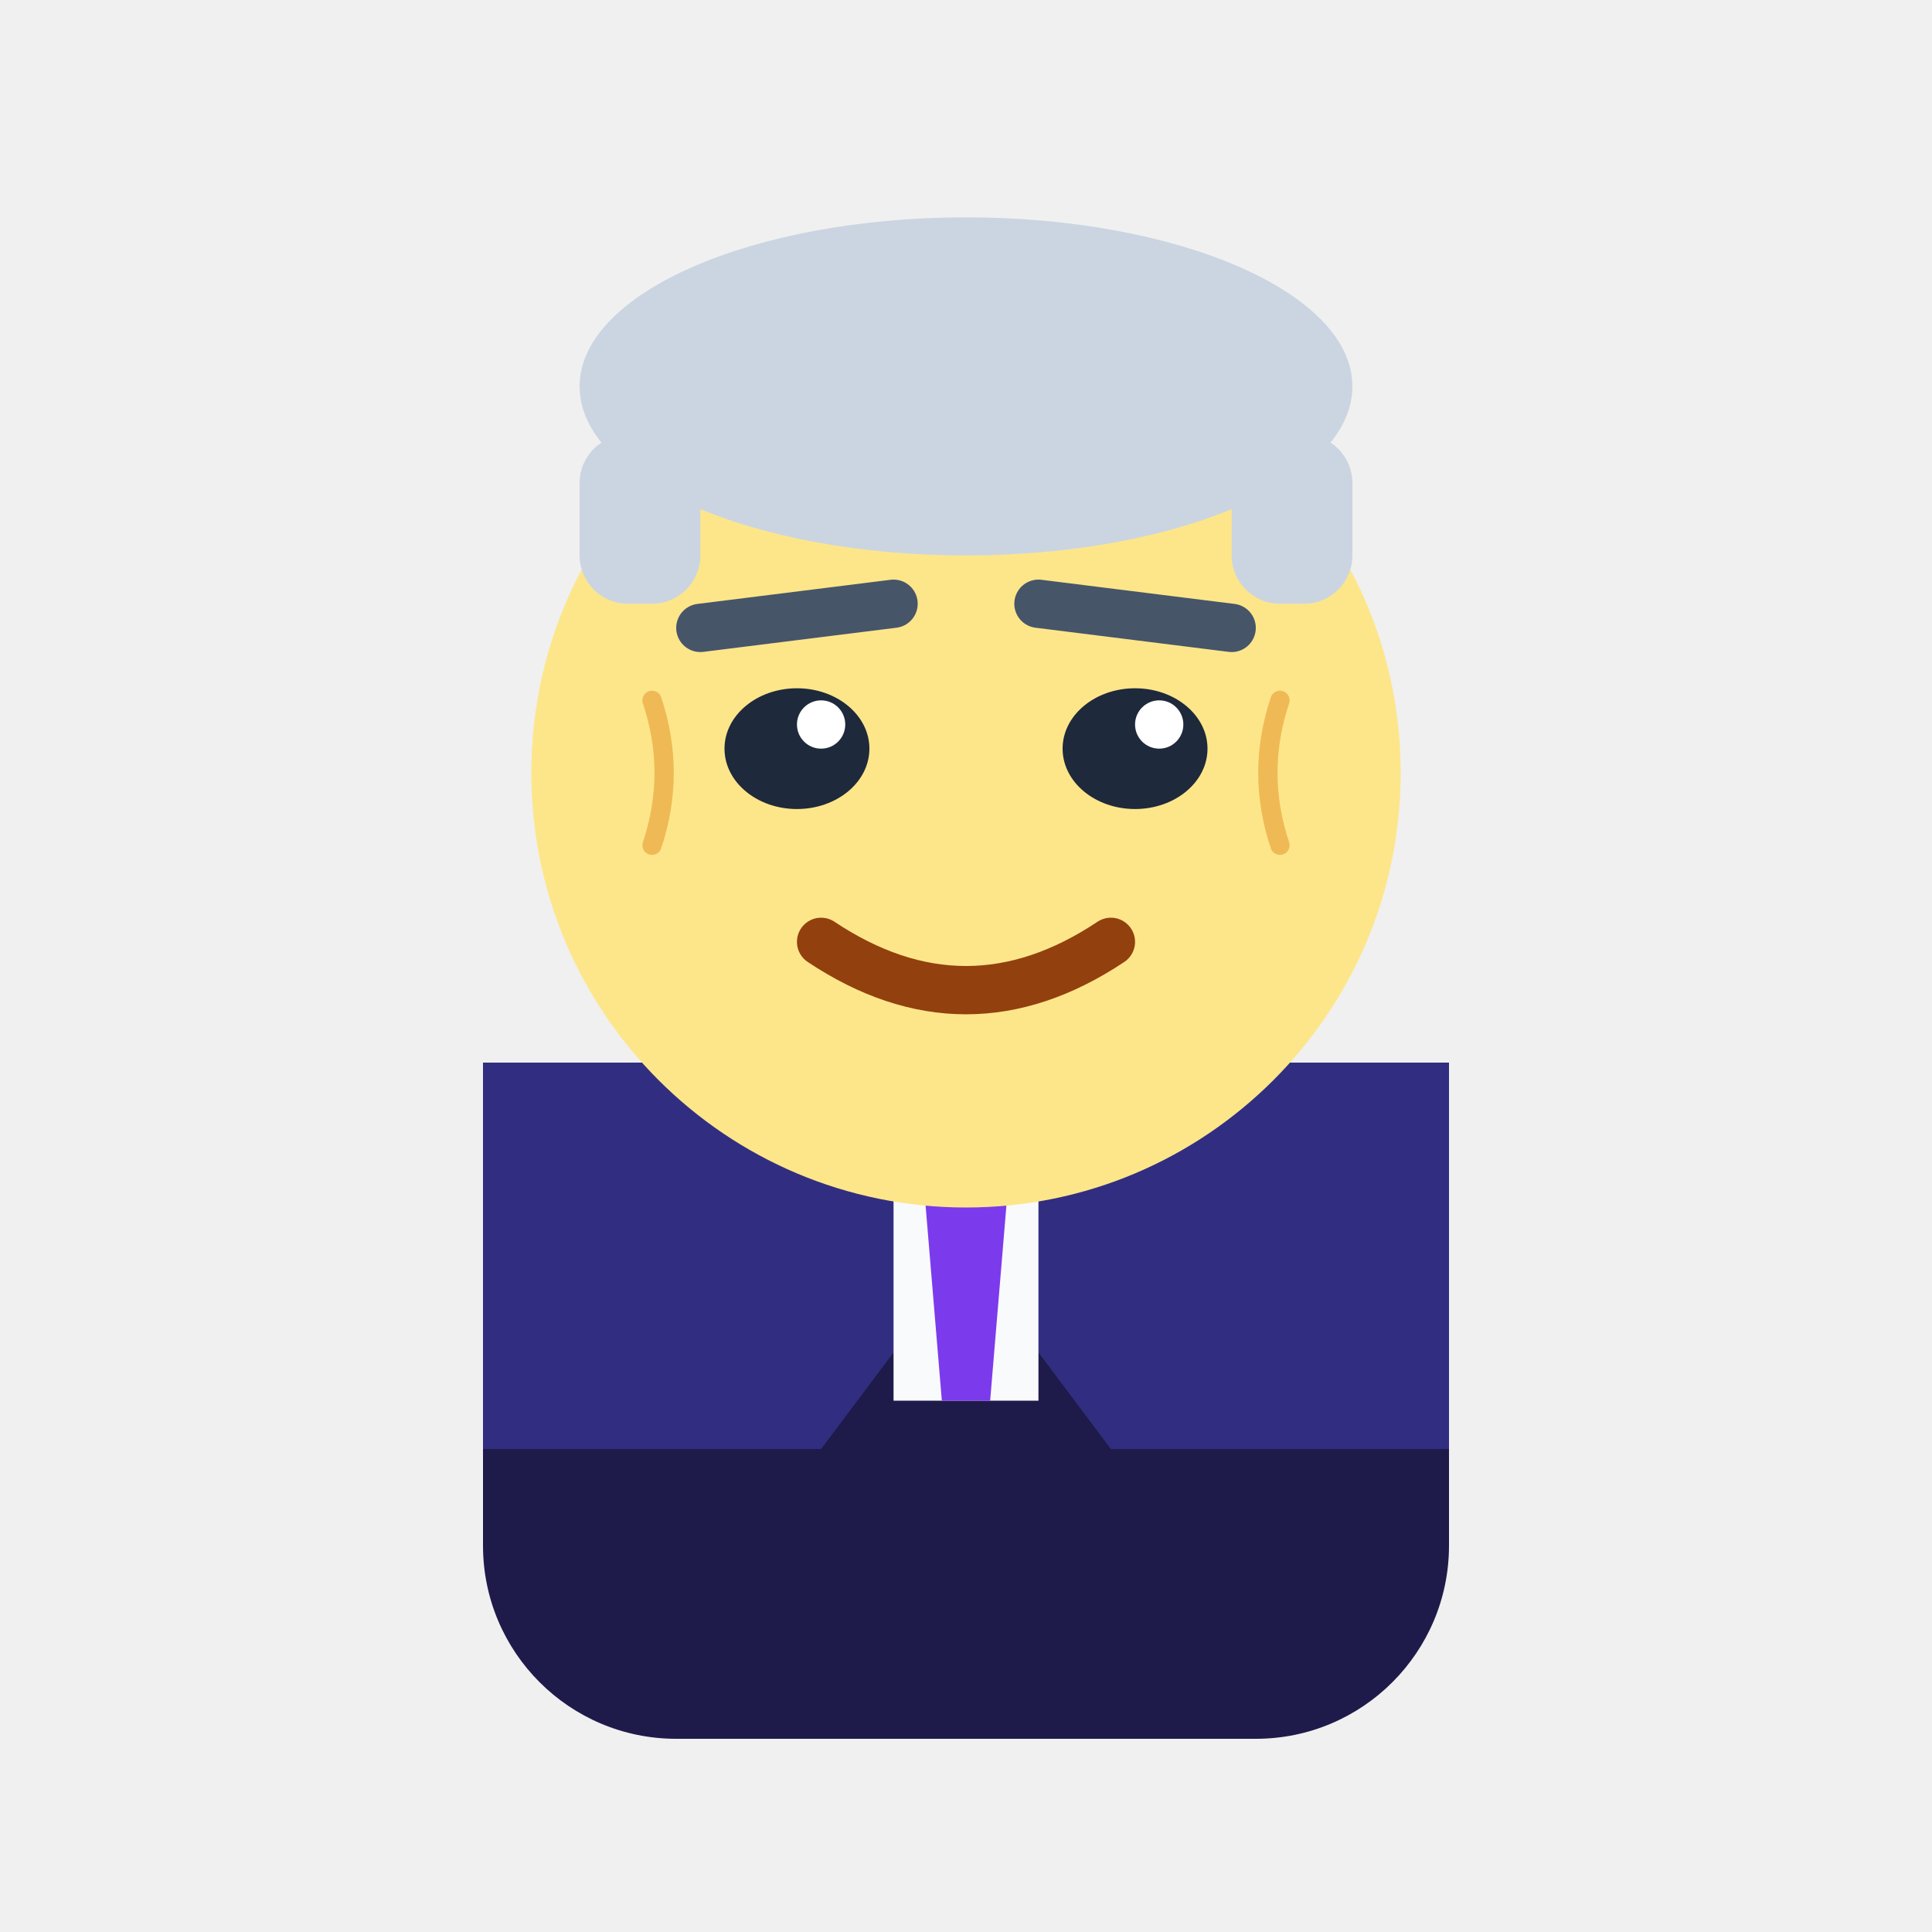
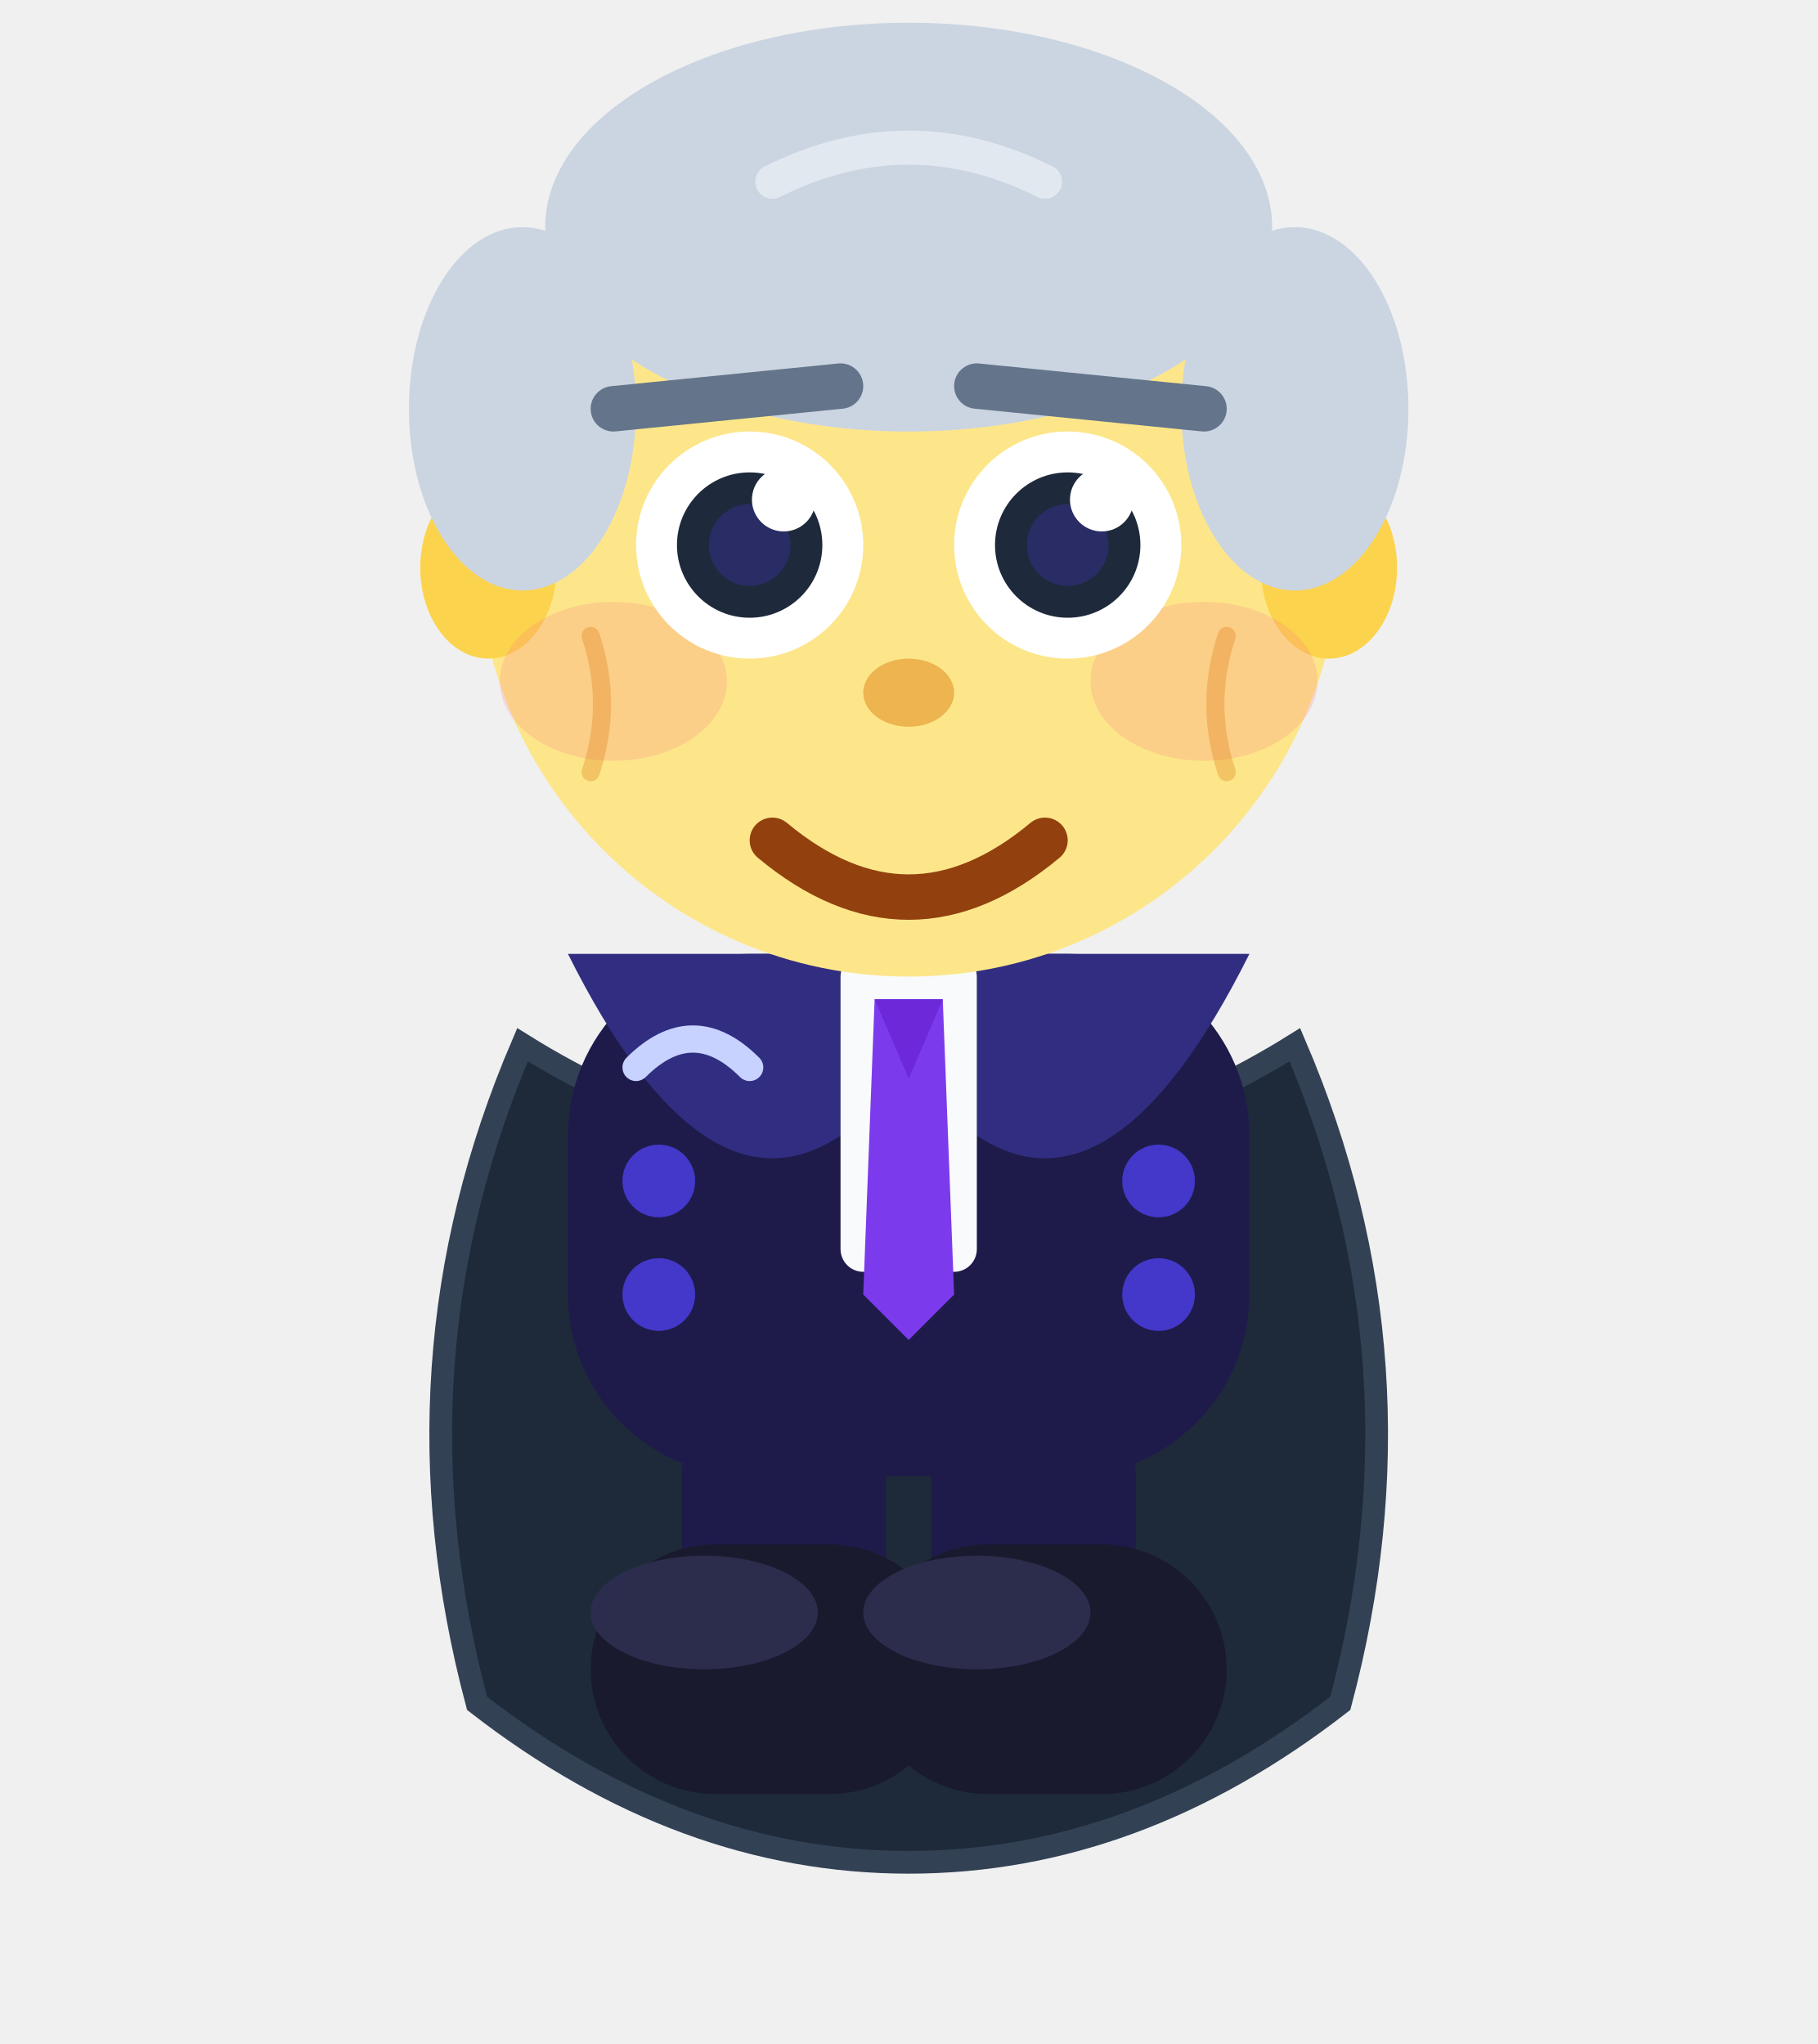
- <svg xmlns="http://www.w3.org/2000/svg" viewBox="0 0 80 80" fill="none">
-   <rect x="20" y="44" width="40" height="28" rx="8" fill="#1e1b4b" />
-   <polygon points="36,44 40,52 34,60 20,60 20,44" fill="#312e81" />
-   <polygon points="44,44 40,52 46,60 60,60 60,44" fill="#312e81" />
-   <rect x="37" y="44" width="6" height="14" fill="#f8fafc" />
-   <polygon points="38,46 42,46 41,58 39,58" fill="#7c3aed" />
-   <circle cx="40" cy="32" r="18" fill="#fde68a" />
-   <ellipse cx="40" cy="16" rx="16" ry="7" fill="#cbd5e1" />
-   <rect x="24" y="18" width="5" height="7" rx="2" fill="#cbd5e1" />
-   <rect x="51" y="18" width="5" height="7" rx="2" fill="#cbd5e1" />
-   <ellipse cx="33" cy="31" rx="3" ry="2.5" fill="#1e293b" />
-   <ellipse cx="47" cy="31" rx="3" ry="2.5" fill="#1e293b" />
-   <circle cx="34" cy="30" r="1" fill="white" />
-   <circle cx="48" cy="30" r="1" fill="white" />
-   <path d="M29 26 L37 25" stroke="#475569" stroke-width="2" stroke-linecap="round" />
-   <path d="M43 25 L51 26" stroke="#475569" stroke-width="2" stroke-linecap="round" />
-   <path d="M34 39 Q40 43 46 39" stroke="#92400e" stroke-width="2" stroke-linecap="round" fill="none" />
-   <path d="M27 29 Q28 32 27 35" stroke="#d97706" stroke-width="0.8" stroke-linecap="round" fill="none" opacity="0.4" />
-   <path d="M53 29 Q52 32 53 35" stroke="#d97706" stroke-width="0.8" stroke-linecap="round" fill="none" opacity="0.4" />
+ <svg xmlns="http://www.w3.org/2000/svg" viewBox="0 0 80 90" fill="none">
+   <path d="M23 46 Q17 60 21 75 Q30 82 40 82 Q50 82 59 75 Q63 60 57 46 Q49 51 40 51 Q31 51 23 46Z" fill="#1e2a3a" stroke="#334155" stroke-width="1" />
+   <path d="M26 52 Q40 57 54 52" stroke="#475569" stroke-width="0.8" fill="none" />
+   <circle cx="40" cy="47" r="2.5" fill="#d97706" stroke="#92400e" stroke-width="0.8" />
+   <rect x="30" y="62" width="9" height="10" rx="3" fill="#1e1b4b" />
+   <rect x="41" y="62" width="9" height="10" rx="3" fill="#1e1b4b" />
+   <rect x="26" y="68" width="16" height="11" rx="5.5" fill="#1a1a2e" />
+   <rect x="38" y="68" width="16" height="11" rx="5.5" fill="#1a1a2e" />
+   <ellipse cx="31" cy="71" rx="5" ry="2.5" fill="#2e2e50" opacity="0.9" />
+   <ellipse cx="43" cy="71" rx="5" ry="2.5" fill="#2e2e50" opacity="0.9" />
+   <rect x="25" y="42" width="30" height="23" rx="8" fill="#1e1b4b" />
+   <path d="M25 42 Q31 54 37 50 L37 42Z" fill="#312e81" />
+   <path d="M55 42 Q49 54 43 50 L43 42Z" fill="#312e81" />
+   <rect x="37" y="42" width="6" height="14" rx="1" fill="#f8fafc" />
+   <polygon points="38.5,44 41.5,44 42,57 40,59 38,57" fill="#7c3aed" />
+   <polygon points="38.5,44 41.5,44 40,47.5" fill="#6d28d9" />
+   <circle cx="29" cy="52" r="1.6" fill="#4338ca" />
+   <circle cx="29" cy="57" r="1.6" fill="#4338ca" />
+   <circle cx="51" cy="52" r="1.6" fill="#4338ca" />
+   <circle cx="51" cy="57" r="1.6" fill="#4338ca" />
+   <path d="M28 47 Q30.5 44.5 33 47" fill="none" stroke="#c7d2fe" stroke-width="1.2" stroke-linecap="round" />
+   <circle cx="40" cy="24" r="19" fill="#fde68a" />
+   <ellipse cx="21.5" cy="25" rx="3" ry="4" fill="#fcd34d" />
+   <ellipse cx="58.5" cy="25" rx="3" ry="4" fill="#fcd34d" />
+   <ellipse cx="40" cy="10" rx="16" ry="9" fill="#cbd5e1" />
+   <ellipse cx="23" cy="18" rx="5" ry="8" fill="#cbd5e1" />
+   <ellipse cx="57" cy="18" rx="5" ry="8" fill="#cbd5e1" />
+   <path d="M34 8 Q40 5 46 8" stroke="#e2e8f0" stroke-width="1.5" stroke-linecap="round" fill="none" />
+   <ellipse cx="27" cy="30" rx="5" ry="3.5" fill="#fb7185" opacity="0.2" />
+   <ellipse cx="53" cy="30" rx="5" ry="3.5" fill="#fb7185" opacity="0.2" />
+   <circle cx="33" cy="24" r="5" fill="white" />
+   <circle cx="47" cy="24" r="5" fill="white" />
+   <circle cx="33" cy="24" r="3.2" fill="#1e293b" />
+   <circle cx="47" cy="24" r="3.2" fill="#1e293b" />
+   <circle cx="33" cy="24" r="1.8" fill="#312e81" opacity="0.6" />
+   <circle cx="47" cy="24" r="1.8" fill="#312e81" opacity="0.6" />
+   <circle cx="34.5" cy="22" r="1.4" fill="white" />
+   <circle cx="48.5" cy="22" r="1.4" fill="white" />
+   <path d="M27 18 L37 17" stroke="#64748b" stroke-width="2" stroke-linecap="round" />
+   <path d="M43 17 L53 18" stroke="#64748b" stroke-width="2" stroke-linecap="round" />
+   <ellipse cx="40" cy="30.5" rx="2" ry="1.5" fill="#d97706" opacity="0.45" />
+   <path d="M34 37 Q40 42 46 37" stroke="#92400e" stroke-width="2" stroke-linecap="round" fill="none" />
+   <path d="M26 28 Q27 31 26 34" stroke="#d97706" stroke-width="0.8" stroke-linecap="round" fill="none" opacity="0.3" />
+   <path d="M54 28 Q53 31 54 34" stroke="#d97706" stroke-width="0.8" stroke-linecap="round" fill="none" opacity="0.3" />
</svg>
